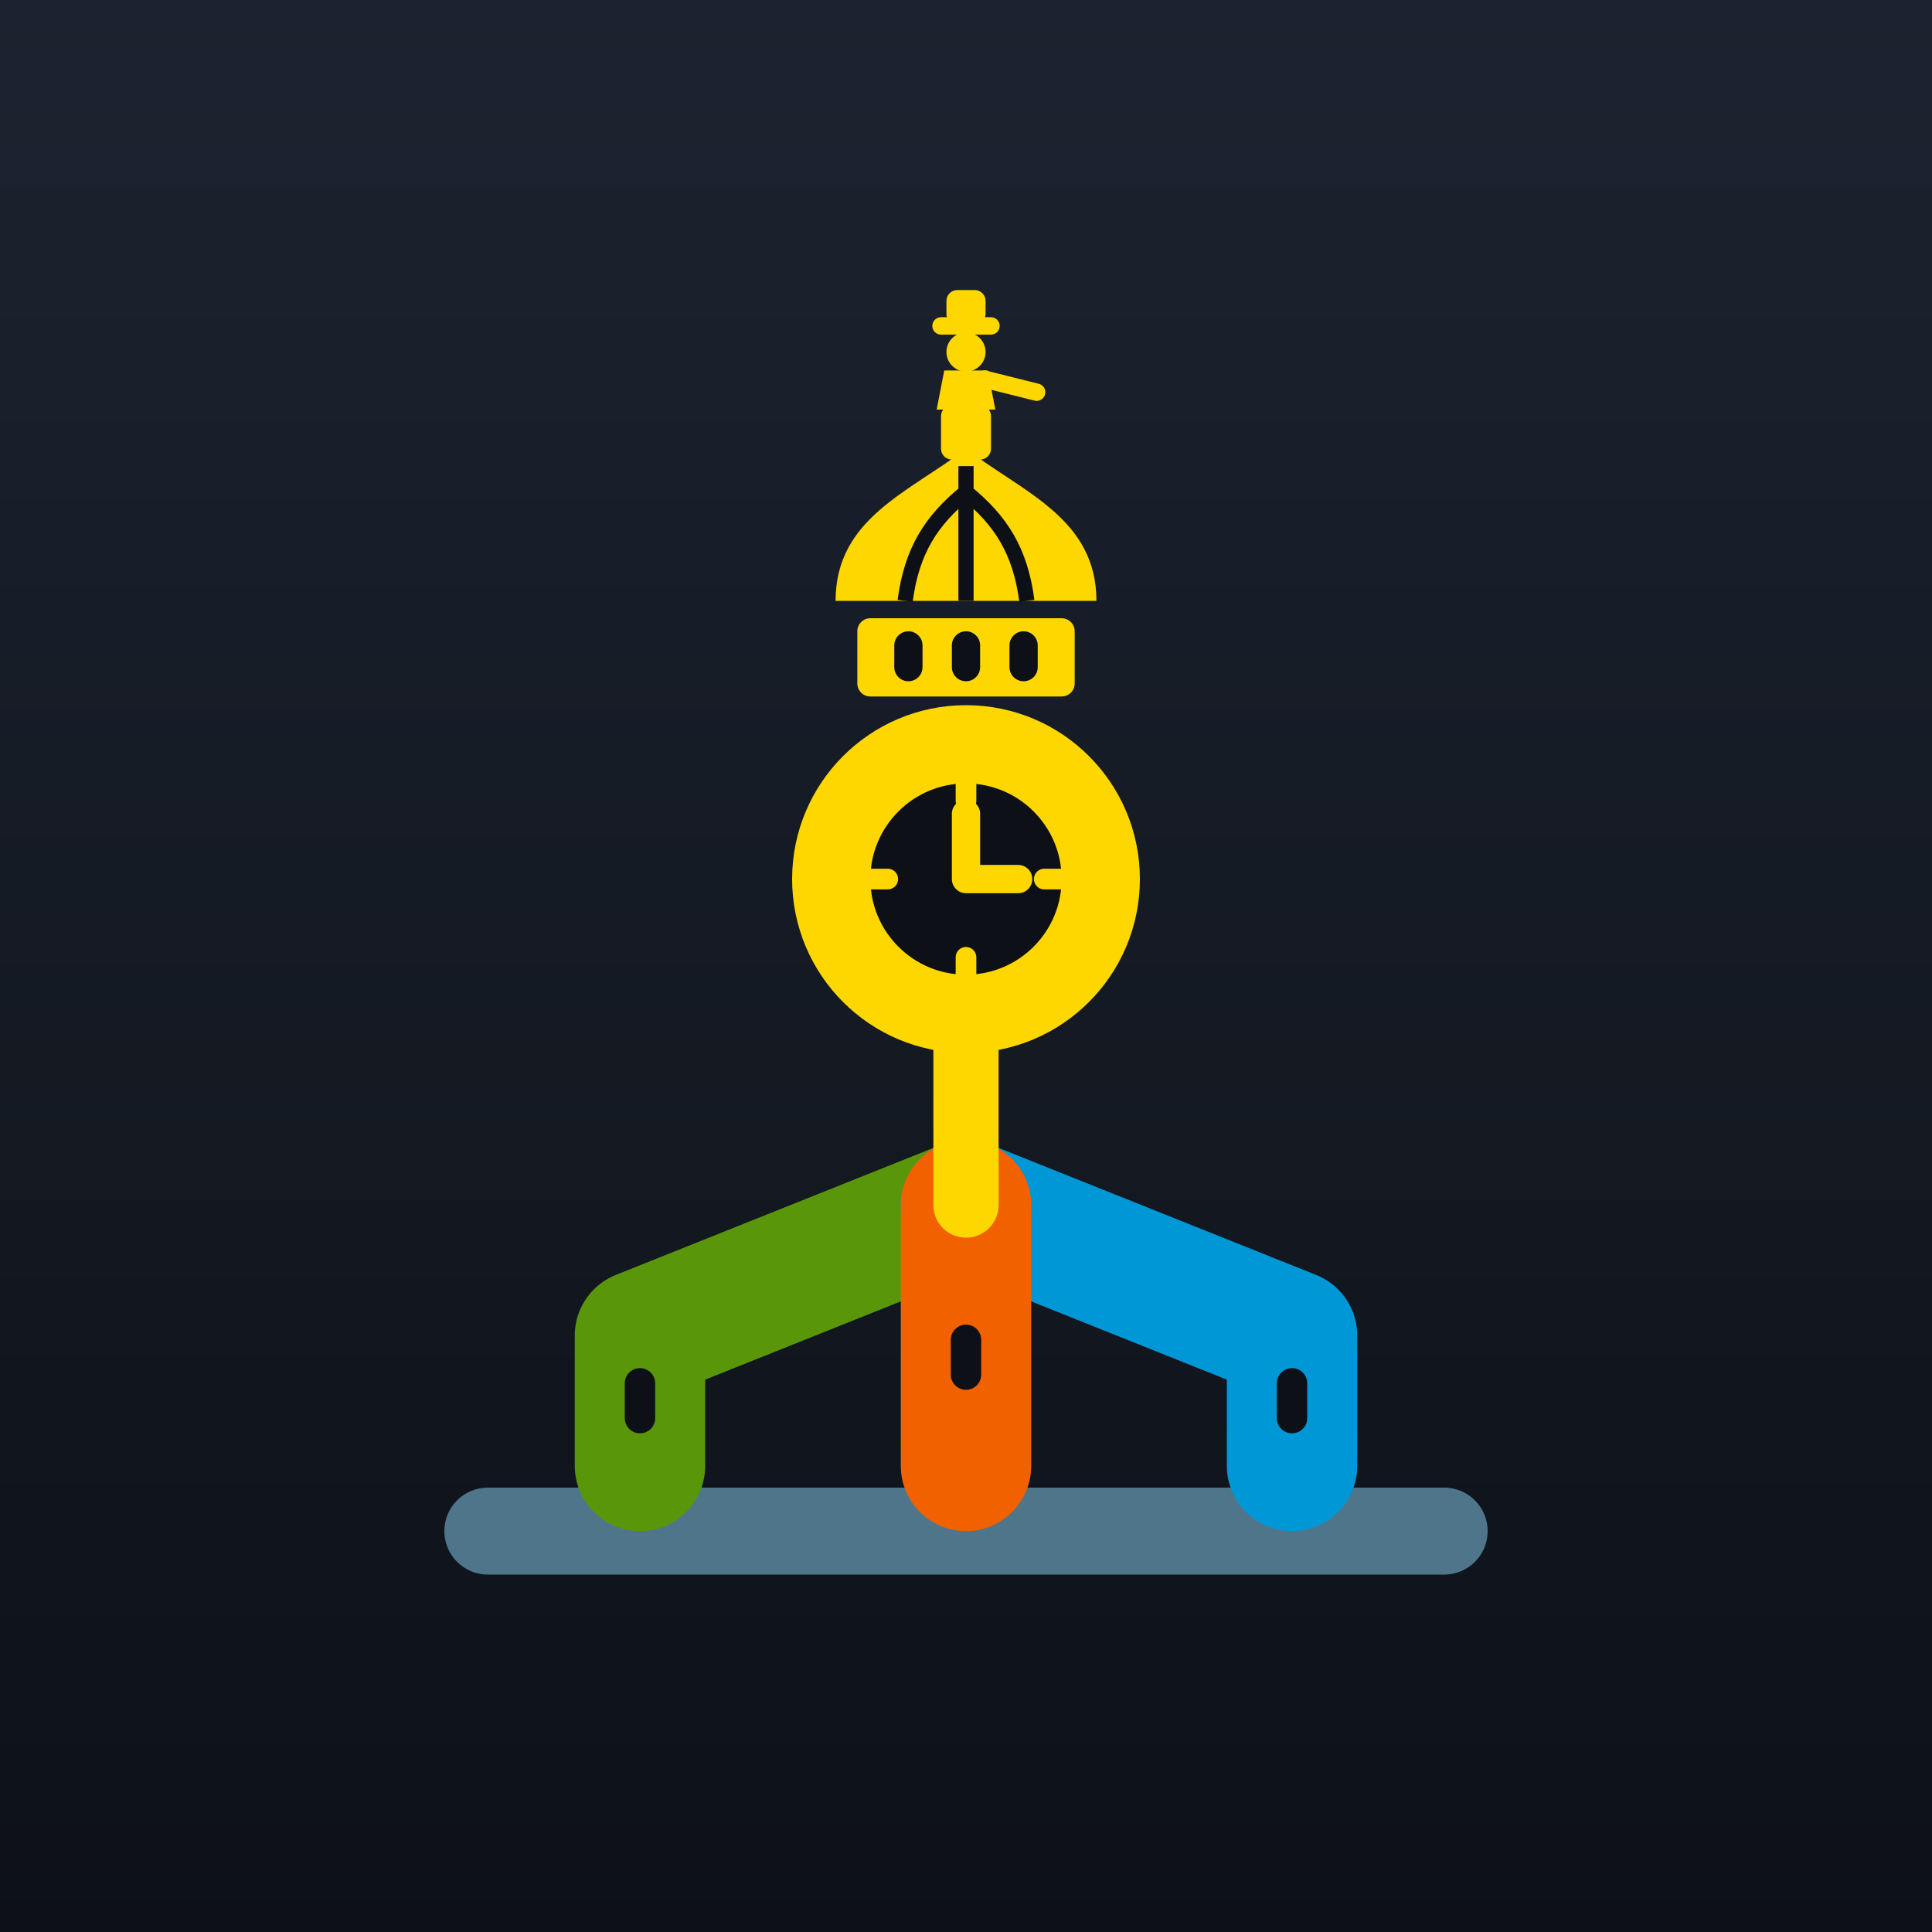
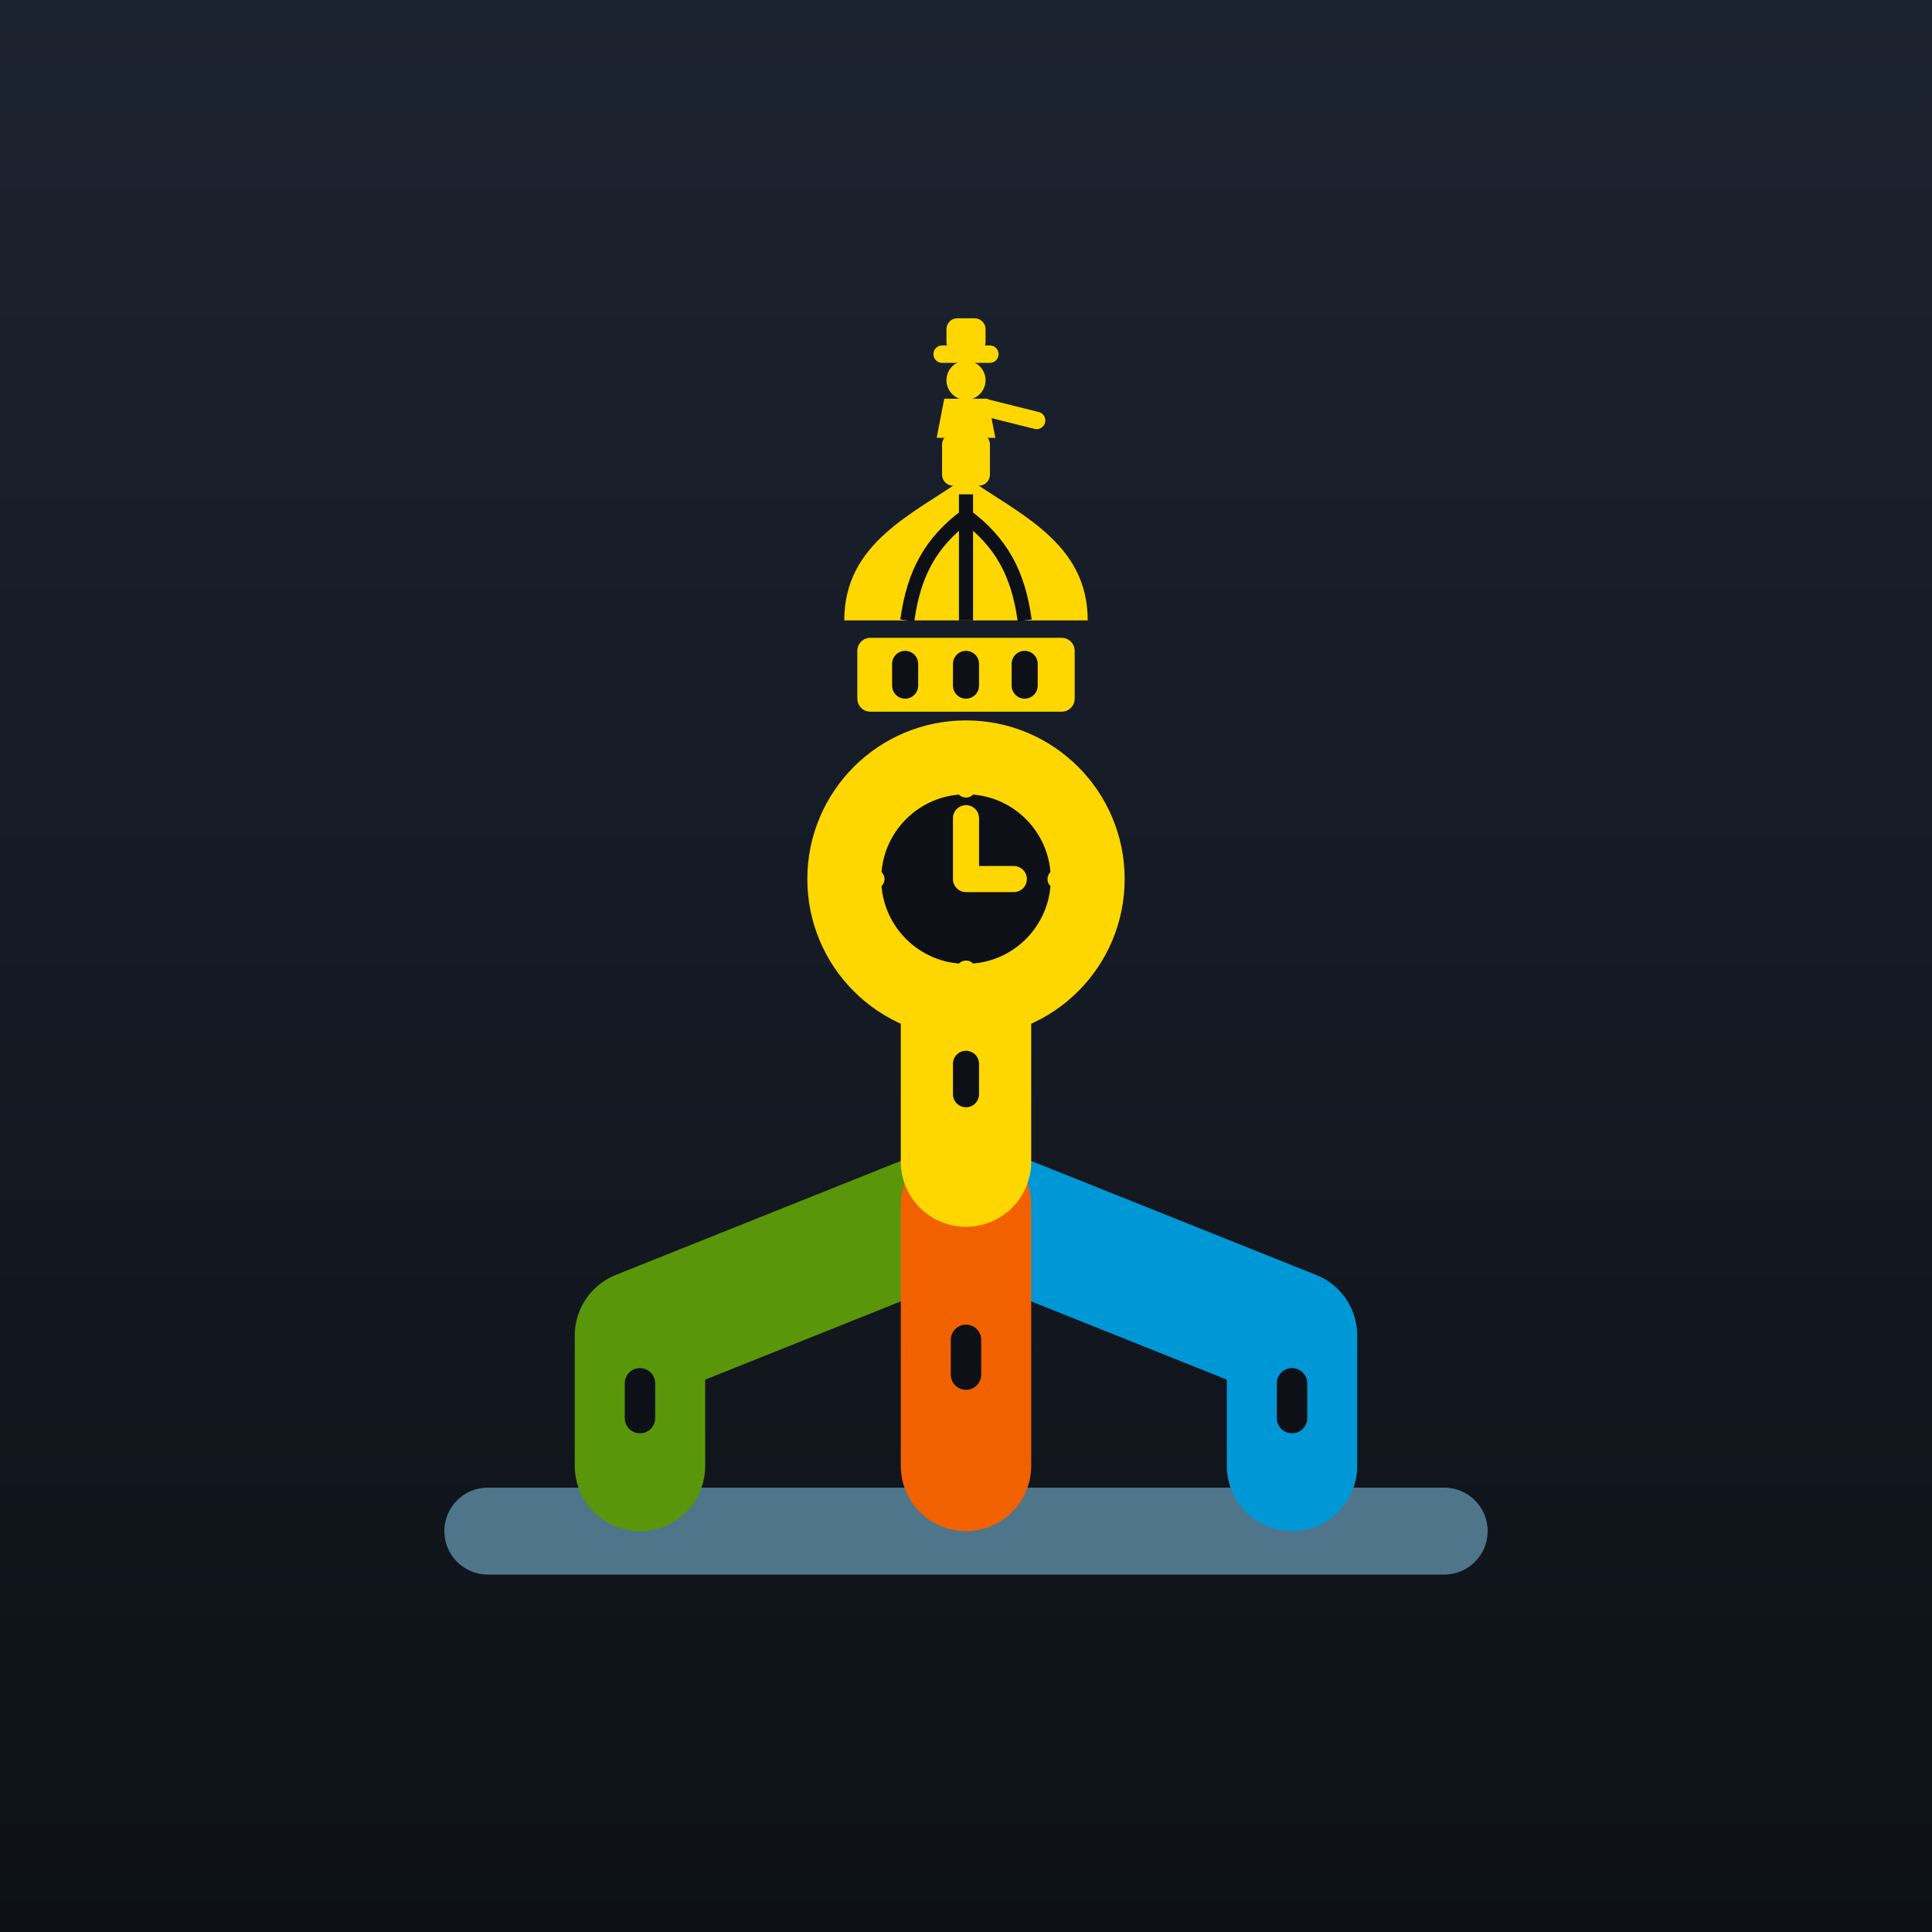
<svg xmlns="http://www.w3.org/2000/svg" viewBox="0 0 64 64" width="512" height="512">
  <defs>
    <linearGradient id="bg" x1="0" y1="0" x2="0" y2="1">
      <stop offset="0" stop-color="#1c2330" />
      <stop offset="1" stop-color="#0d1117" />
    </linearGradient>
  </defs>
  <rect width="64" height="64" fill="url(#bg)" />
  <g transform="translate(32 32) scale(0.72) translate(-32 -32)">
    <path d="M10 58h44" stroke="#4F758B" stroke-width="4" stroke-linecap="round" />
    <g stroke-width="6" stroke-linecap="round" stroke-linejoin="round" fill="none">
      <path d="M17 55v-6l15-6" stroke="#5A960A" />
      <path d="M47 55v-6l-15-6" stroke="#0097D6" />
      <path d="M32 55V43" stroke="#F26100" />
    </g>
    <g fill="#0d1117">
      <rect x="16.3" y="50.5" width="1.4" height="3" rx=".7" />
      <rect x="31.3" y="48.5" width="1.4" height="3" rx=".7" />
      <rect x="46.3" y="50.5" width="1.4" height="3" rx=".7" />
    </g>
-     <path d="M32 43V35" stroke="#FFD700" stroke-width="3" stroke-linecap="round" />
-     <circle cx="32" cy="28" r="6.2" fill="#0d1117" stroke="#FFD700" stroke-width="3.6" />
+     <path d="M32 41V34.3" stroke="#FFD700" stroke-width="6" stroke-linecap="round" />
+     <rect x="31.4" y="35.9" width="1.2" height="2.6" rx=".6" fill="#0d1117" />
+     <circle cx="32" cy="28" r="5.6" fill="#0d1117" stroke="#FFD700" stroke-width="3.4" />
    <g stroke="#FFD700" stroke-linecap="round">
-       <path d="M32 23.4v1M36.6 28h-1M32 32.6v-1M27.4 28h1" stroke-width=".95" />
-       <path d="M32 28v-3M32 28h2.4" stroke-width="1.3" />
+       <path d="M32 22.9v.9M37.1 28h-.9M32 33.1v-.9M26.9 28h.9" stroke-width=".9" />
+       <path d="M32 28v-2.8M32 28h2.2" stroke-width="1.2" />
    </g>
-     <rect x="27" y="16" width="10" height="3.6" rx=".6" fill="#FFD700" />
+     <rect x="27" y="16.9" width="10" height="3.4" rx=".6" fill="#FFD700" />
    <g fill="#0d1117">
-       <rect x="28.7" y="16.6" width="1.3" height="2.3" rx=".65" />
-       <rect x="31.35" y="16.6" width="1.3" height="2.3" rx=".65" />
-       <rect x="34" y="16.6" width="1.3" height="2.3" rx=".65" />
+       <rect x="28.6" y="17.5" width="1.2" height="2.2" rx=".6" />
+       <rect x="31.4" y="17.5" width="1.2" height="2.2" rx=".6" />
+       <rect x="34.1" y="17.5" width="1.2" height="2.2" rx=".6" />
    </g>
-     <path d="M26 15.2C26 11.4 29.4 10.2 32 8.2 34.6 10.2 38 11.4 38 15.2Z" fill="#FFD700" />
-     <path d="M32 9v6.2M29.2 15.2c.3-2.3 1.2-3.7 2.8-5M34.8 15.2c-.3-2.3-1.2-3.7-2.8-5" stroke="#0d1117" stroke-width=".7" fill="none" />
-     <rect x="30.85" y="6.2" width="2.3" height="2.5" rx=".5" fill="#FFD700" />
+     <path d="M26.4 16.1C26.4 12.5 29.6 11.2 32 9.5 34.4 11.2 37.6 12.5 37.6 16.1Z" fill="#FFD700" />
+     <path d="M32 10.3V16.1M29.3 16.1c.3-2.2 1.1-3.6 2.69-4.8M34.7 16.1c-.3-2.2-1.1-3.6-2.69-4.8" stroke="#0d1117" stroke-width=".65" fill="none" />
+     <rect x="30.9" y="7.5" width="2.2" height="2.4" rx=".5" fill="#FFD700" />
    <g fill="#FFD700">
-       <rect x="30.45" y="2.15" width="3.1" height=".8" rx=".4" />
-       <rect x="31.1" y=".9" width="1.8" height="1.6" rx=".5" />
-       <circle cx="32" cy="3.75" r=".9" />
-       <path d="M31 4.6h2l.35 1.8h-2.7z" />
+       <rect x="30.5" y="3.45" width="3" height=".8" rx=".4" />
+       <rect x="31.1" y="2.2" width="1.8" height="1.6" rx=".5" />
+       <circle cx="32" cy="5.05" r=".9" />
+       <path d="M31 5.9h2l.35 1.8h-2.7z" />
    </g>
-     <path d="M32.85 5l2.4.6" stroke="#FFD700" stroke-width=".8" stroke-linecap="round" />
+     <path d="M32.85 6.3l2.4.6" stroke="#FFD700" stroke-width=".8" stroke-linecap="round" />
  </g>
</svg>
